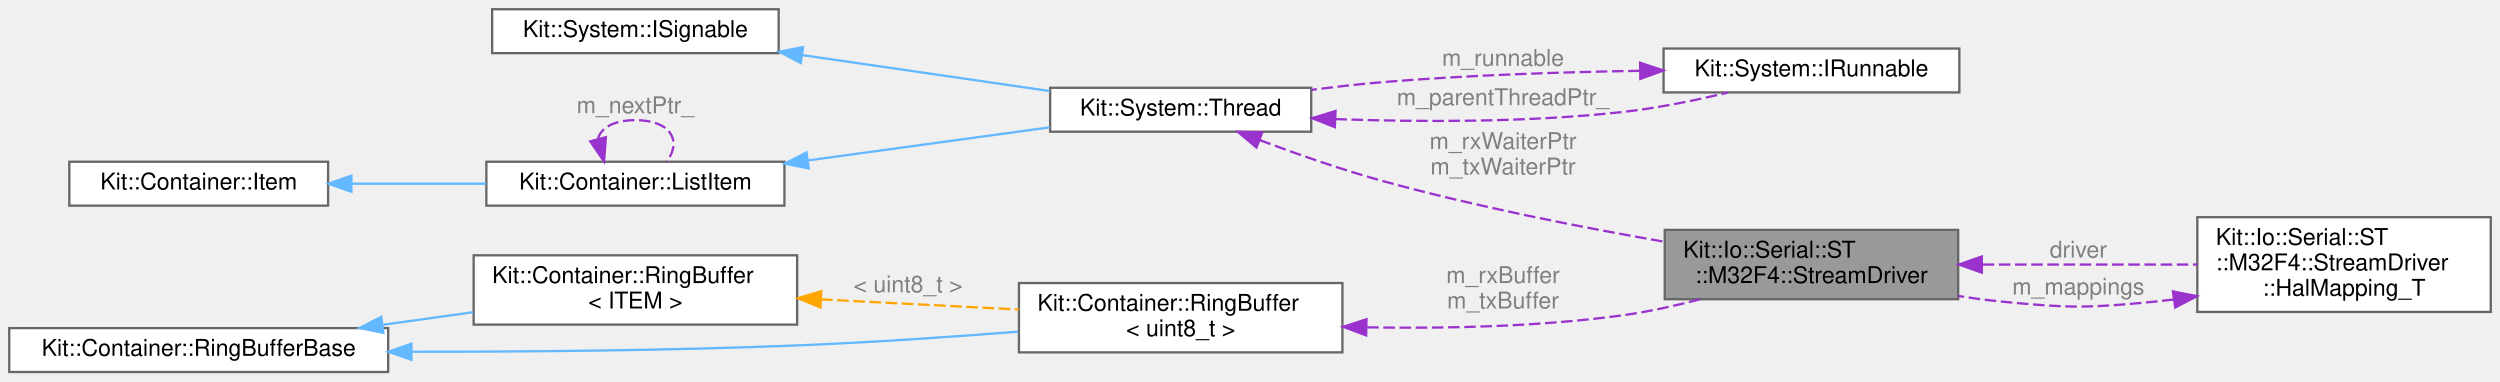
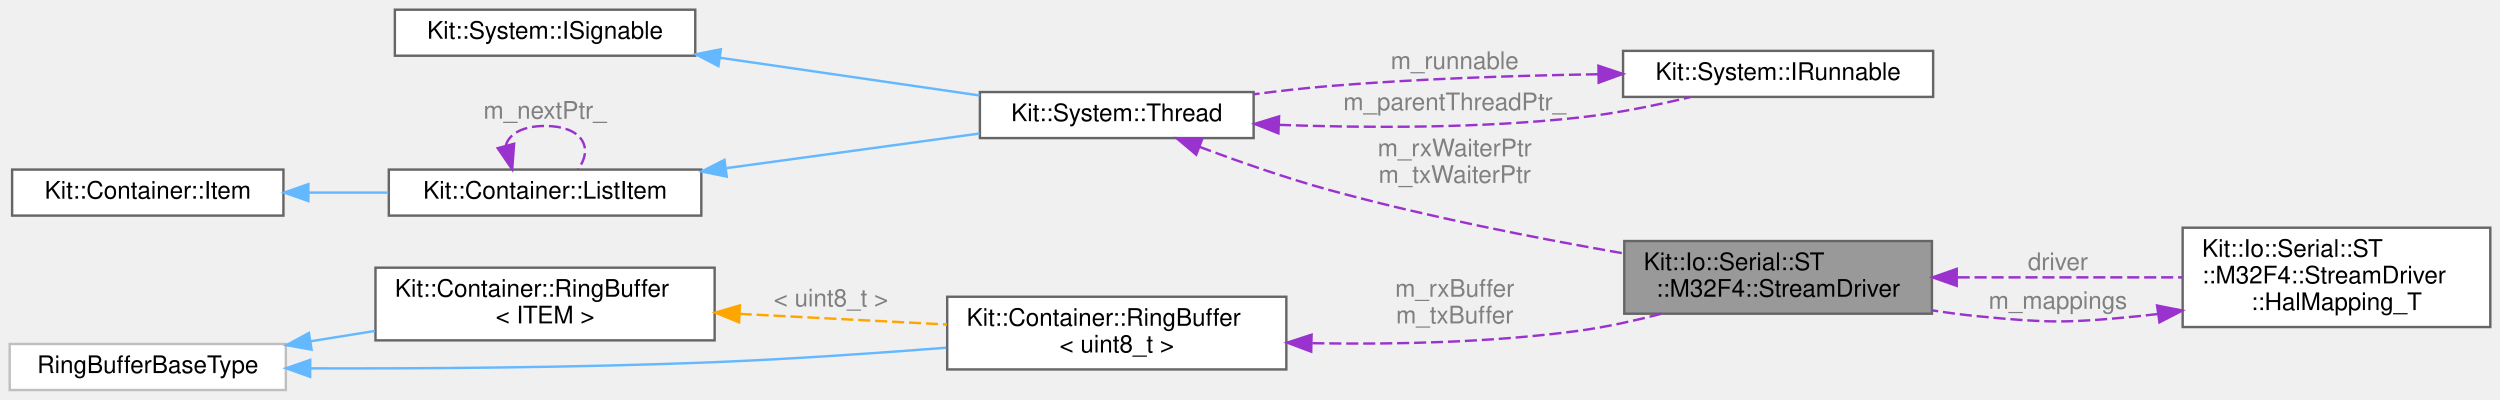
- <svg xmlns="http://www.w3.org/2000/svg" xmlns:xlink="http://www.w3.org/1999/xlink" width="1082pt" height="165pt" viewBox="0.00 0.00 1082.00 165.00">
+ <svg xmlns="http://www.w3.org/2000/svg" xmlns:xlink="http://www.w3.org/1999/xlink" width="1032pt" height="165pt" viewBox="0.00 0.00 1032.00 165.00">
  <g id="graph0" class="graph" transform="scale(1 1) rotate(0) translate(4 161)">
    <g id="Node000001" class="node">
      <g id="a_Node000001">
        <a xlink:title="This concrete class implements a non-busy-wait blocking Transmit/Receive Stream UART driver with a SO...">
-           <polygon fill="#999999" stroke="#666666" points="843.5,-61.5 716.5,-61.5 716.5,-31.5 843.5,-31.5 843.5,-61.5" />
-           <text text-anchor="start" x="724.5" y="-49.5" font-family="Helvetica,sans-Serif" font-size="10.00">Kit::Io::Serial::ST</text>
-           <text text-anchor="middle" x="780" y="-38.5" font-family="Helvetica,sans-Serif" font-size="10.00">::M32F4::StreamDriver</text>
+           <polygon fill="#999999" stroke="#666666" points="793.5,-61.5 666.5,-61.5 666.5,-31.5 793.5,-31.5 793.5,-61.5" />
+           <text text-anchor="start" x="674.5" y="-49.5" font-family="Helvetica,sans-Serif" font-size="10.00">Kit::Io::Serial::ST</text>
+           <text text-anchor="middle" x="730" y="-38.5" font-family="Helvetica,sans-Serif" font-size="10.00">::M32F4::StreamDriver</text>
        </a>
      </g>
    </g>
    <g id="Node000010" class="node">
      <g id="a_Node000010">
        <a xlink:href="class_kit_1_1_io_1_1_serial_1_1_s_t_1_1_m32_f4_1_1_stream_driver.html#struct_kit_1_1_io_1_1_serial_1_1_s_t_1_1_m32_f4_1_1_stream_driver_1_1_hal_mapping___t" target="_top" xlink:title="Used to map a HAL UART Handle to an instance of this class.">
-           <polygon fill="white" stroke="#666666" points="1074,-67 947,-67 947,-26 1074,-26 1074,-67" />
-           <text text-anchor="start" x="955" y="-55" font-family="Helvetica,sans-Serif" font-size="10.00">Kit::Io::Serial::ST</text>
-           <text text-anchor="start" x="955" y="-44" font-family="Helvetica,sans-Serif" font-size="10.00">::M32F4::StreamDriver</text>
-           <text text-anchor="middle" x="1010.5" y="-33" font-family="Helvetica,sans-Serif" font-size="10.00">::HalMapping_T</text>
+           <polygon fill="white" stroke="#666666" points="1024,-67 897,-67 897,-26 1024,-26 1024,-67" />
+           <text text-anchor="start" x="905" y="-55" font-family="Helvetica,sans-Serif" font-size="10.00">Kit::Io::Serial::ST</text>
+           <text text-anchor="start" x="905" y="-44" font-family="Helvetica,sans-Serif" font-size="10.00">::M32F4::StreamDriver</text>
+           <text text-anchor="middle" x="960.5" y="-33" font-family="Helvetica,sans-Serif" font-size="10.00">::HalMapping_T</text>
        </a>
      </g>
    </g>
    <g id="edge13_Node000010_Node000001" class="edge">
      <g id="a_edge13_Node000010_Node000001">
        <a xlink:title=" ">
-           <path fill="none" stroke="#9a32cd" stroke-dasharray="5,2" d="M854.11,-46.5C883.99,-46.5 918.2,-46.5 946.9,-46.5" />
-           <polygon fill="#9a32cd" stroke="#9a32cd" points="853.74,-43 843.74,-46.5 853.74,-50 853.74,-43" />
-         </a>
-       </g>
-       <text text-anchor="middle" x="895.5" y="-49.5" font-family="Helvetica,sans-Serif" font-size="10.00" fill="grey"> driver</text>
+           <path fill="none" stroke="#9a32cd" stroke-dasharray="5,2" d="M804.11,-46.5C833.99,-46.5 868.2,-46.5 896.9,-46.5" />
+           <polygon fill="#9a32cd" stroke="#9a32cd" points="803.74,-43 793.74,-46.5 803.74,-50 803.74,-43" />
+         </a>
+       </g>
+       <text text-anchor="middle" x="845.5" y="-49.5" font-family="Helvetica,sans-Serif" font-size="10.00" fill="grey"> driver</text>
    </g>
    <g id="Node000002" class="node">
      <g id="a_Node000002">
        <a xlink:href="class_kit_1_1_system_1_1_thread.html" target="_top" xlink:title="This mostly abstract class defines the operations that can be performed on a thread.">
-           <polygon fill="white" stroke="#666666" points="563.5,-123 450.5,-123 450.5,-104 563.5,-104 563.5,-123" />
-           <text text-anchor="middle" x="507" y="-111" font-family="Helvetica,sans-Serif" font-size="10.00">Kit::System::Thread</text>
+           <polygon fill="white" stroke="#666666" points="513.5,-123 400.5,-123 400.5,-104 513.5,-104 513.5,-123" />
+           <text text-anchor="middle" x="457" y="-111" font-family="Helvetica,sans-Serif" font-size="10.00">Kit::System::Thread</text>
        </a>
      </g>
    </g>
    <g id="edge1_Node000001_Node000002" class="edge">
      <g id="a_edge1_Node000001_Node000002">
        <a xlink:title=" ">
-           <path fill="none" stroke="#9a32cd" stroke-dasharray="5,2" d="M541.19,-100.36C557.26,-94.34 576.94,-87.45 595,-82.5 634.87,-71.56 680.46,-62.62 716.29,-56.38" />
-           <polygon fill="#9a32cd" stroke="#9a32cd" points="539.8,-97.15 531.7,-103.97 542.29,-103.69 539.8,-97.15" />
-         </a>
-       </g>
-       <text text-anchor="middle" x="646.5" y="-96.5" font-family="Helvetica,sans-Serif" font-size="10.00" fill="grey"> m_rxWaiterPtr</text>
-       <text text-anchor="middle" x="646.5" y="-85.5" font-family="Helvetica,sans-Serif" font-size="10.00" fill="grey">m_txWaiterPtr</text>
+           <path fill="none" stroke="#9a32cd" stroke-dasharray="5,2" d="M491.19,-100.36C507.26,-94.34 526.94,-87.45 545,-82.5 584.87,-71.56 630.46,-62.62 666.29,-56.38" />
+           <polygon fill="#9a32cd" stroke="#9a32cd" points="489.8,-97.15 481.7,-103.97 492.29,-103.69 489.8,-97.15" />
+         </a>
+       </g>
+       <text text-anchor="middle" x="596.5" y="-96.5" font-family="Helvetica,sans-Serif" font-size="10.00" fill="grey"> m_rxWaiterPtr</text>
+       <text text-anchor="middle" x="596.5" y="-85.5" font-family="Helvetica,sans-Serif" font-size="10.00" fill="grey">m_txWaiterPtr</text>
    </g>
    <g id="Node000006" class="node">
      <g id="a_Node000006">
        <a xlink:href="class_kit_1_1_system_1_1_i_runnable.html" target="_top" xlink:title="This mostly an abstract class defines the interface for an object that is &quot;executed&quot; when a Thread ob...">
-           <polygon fill="white" stroke="#666666" points="844,-140 716,-140 716,-121 844,-121 844,-140" />
-           <text text-anchor="middle" x="780" y="-128" font-family="Helvetica,sans-Serif" font-size="10.00">Kit::System::IRunnable</text>
+           <polygon fill="white" stroke="#666666" points="794,-140 666,-140 666,-121 794,-121 794,-140" />
+           <text text-anchor="middle" x="730" y="-128" font-family="Helvetica,sans-Serif" font-size="10.00">Kit::System::IRunnable</text>
        </a>
      </g>
    </g>
    <g id="edge7_Node000006_Node000002" class="edge">
      <g id="a_edge7_Node000006_Node000002">
        <a xlink:title=" ">
-           <path fill="none" stroke="#9a32cd" stroke-dasharray="5,2" d="M573.94,-109.46C610.59,-108.13 656.94,-107.99 698,-112.5 713.18,-114.17 729.67,-117.54 743.79,-120.92" />
-           <polygon fill="#9a32cd" stroke="#9a32cd" points="573.73,-105.96 563.88,-109.86 574.01,-112.96 573.73,-105.96" />
-         </a>
-       </g>
-       <text text-anchor="middle" x="646.5" y="-115.5" font-family="Helvetica,sans-Serif" font-size="10.00" fill="grey"> m_parentThreadPtr_</text>
+           <path fill="none" stroke="#9a32cd" stroke-dasharray="5,2" d="M523.94,-109.46C560.59,-108.13 606.94,-107.99 648,-112.5 663.18,-114.17 679.67,-117.54 693.79,-120.92" />
+           <polygon fill="#9a32cd" stroke="#9a32cd" points="523.73,-105.96 513.88,-109.86 524.01,-112.96 523.73,-105.96" />
+         </a>
+       </g>
+       <text text-anchor="middle" x="596.5" y="-115.5" font-family="Helvetica,sans-Serif" font-size="10.00" fill="grey"> m_parentThreadPtr_</text>
    </g>
    <g id="Node000003" class="node">
      <g id="a_Node000003">
        <a xlink:href="class_kit_1_1_system_1_1_i_signable.html" target="_top" xlink:title="This abstract class defines the interface by which a client can cause an object that is waiting-on-a-...">
-           <polygon fill="white" stroke="#666666" points="333,-157 209,-157 209,-138 333,-138 333,-157" />
-           <text text-anchor="middle" x="271" y="-145" font-family="Helvetica,sans-Serif" font-size="10.00">Kit::System::ISignable</text>
+           <polygon fill="white" stroke="#666666" points="283,-157 159,-157 159,-138 283,-138 283,-157" />
+           <text text-anchor="middle" x="221" y="-145" font-family="Helvetica,sans-Serif" font-size="10.00">Kit::System::ISignable</text>
        </a>
      </g>
    </g>
    <g id="edge2_Node000002_Node000003" class="edge">
      <g id="a_edge2_Node000002_Node000003">
        <a xlink:title=" ">
-           <path fill="none" stroke="#63b8ff" d="M343.17,-137.16C377.59,-132.16 418.29,-126.24 450.39,-121.58" />
-           <polygon fill="#63b8ff" stroke="#63b8ff" points="342.57,-133.71 333.18,-138.61 343.57,-140.64 342.57,-133.71" />
+           <path fill="none" stroke="#63b8ff" d="M293.17,-137.16C327.59,-132.16 368.29,-126.24 400.39,-121.58" />
+           <polygon fill="#63b8ff" stroke="#63b8ff" points="292.57,-133.71 283.18,-138.61 293.57,-140.64 292.57,-133.71" />
        </a>
      </g>
    </g>
    <g id="Node000004" class="node">
      <g id="a_Node000004">
        <a xlink:href="class_kit_1_1_container_1_1_list_item.html" target="_top" xlink:title="This class is used by the Container classes to implement a various types of linked lists containers.">
-           <polygon fill="white" stroke="#666666" points="335.5,-91 206.5,-91 206.5,-72 335.5,-72 335.5,-91" />
-           <text text-anchor="middle" x="271" y="-79" font-family="Helvetica,sans-Serif" font-size="10.00">Kit::Container::ListItem</text>
+           <polygon fill="white" stroke="#666666" points="285.5,-91 156.5,-91 156.5,-72 285.5,-72 285.5,-91" />
+           <text text-anchor="middle" x="221" y="-79" font-family="Helvetica,sans-Serif" font-size="10.00">Kit::Container::ListItem</text>
        </a>
      </g>
    </g>
    <g id="edge3_Node000002_Node000004" class="edge">
      <g id="a_edge3_Node000002_Node000004">
        <a xlink:title=" ">
-           <path fill="none" stroke="#63b8ff" d="M345.93,-91.61C379.73,-96.23 419.11,-101.62 450.35,-105.89" />
-           <polygon fill="#63b8ff" stroke="#63b8ff" points="346.01,-88.09 335.63,-90.2 345.07,-95.02 346.01,-88.09" />
+           <path fill="none" stroke="#63b8ff" d="M295.93,-91.61C329.73,-96.23 369.11,-101.62 400.35,-105.89" />
+           <polygon fill="#63b8ff" stroke="#63b8ff" points="296.01,-88.09 285.63,-90.2 295.07,-95.02 296.01,-88.09" />
        </a>
      </g>
    </g>
    <g id="edge5_Node000004_Node000004" class="edge">
      <g id="a_edge5_Node000004_Node000004">
        <a xlink:title=" ">
-           <path fill="none" stroke="#9a32cd" stroke-dasharray="5,2" d="M254.79,-100.91C256.07,-105.56 261.47,-109 271,-109 286.64,-109 291.16,-99.73 284.56,-91.08" />
-           <polygon fill="#9a32cd" stroke="#9a32cd" points="258.22,-101.65 257.44,-91.08 251.46,-99.83 258.22,-101.65" />
-         </a>
-       </g>
-       <text text-anchor="middle" x="271" y="-112" font-family="Helvetica,sans-Serif" font-size="10.00" fill="grey"> m_nextPtr_</text>
+           <path fill="none" stroke="#9a32cd" stroke-dasharray="5,2" d="M204.79,-100.91C206.07,-105.56 211.47,-109 221,-109 236.64,-109 241.16,-99.73 234.56,-91.08" />
+           <polygon fill="#9a32cd" stroke="#9a32cd" points="208.22,-101.65 207.44,-91.08 201.46,-99.83 208.22,-101.65" />
+         </a>
+       </g>
+       <text text-anchor="middle" x="221" y="-112" font-family="Helvetica,sans-Serif" font-size="10.00" fill="grey"> m_nextPtr_</text>
    </g>
    <g id="Node000005" class="node">
      <g id="a_Node000005">
        <a xlink:href="class_kit_1_1_container_1_1_item.html" target="_top" xlink:title="This class is used by the Intrusive Container classes to enforce the semantic and item/element can be...">
-           <polygon fill="white" stroke="#666666" points="138,-91 26,-91 26,-72 138,-72 138,-91" />
-           <text text-anchor="middle" x="82" y="-79" font-family="Helvetica,sans-Serif" font-size="10.00">Kit::Container::Item</text>
+           <polygon fill="white" stroke="#666666" points="113,-91 1,-91 1,-72 113,-72 113,-91" />
+           <text text-anchor="middle" x="57" y="-79" font-family="Helvetica,sans-Serif" font-size="10.00">Kit::Container::Item</text>
        </a>
      </g>
    </g>
    <g id="edge4_Node000004_Node000005" class="edge">
      <g id="a_edge4_Node000004_Node000005">
        <a xlink:title=" ">
-           <path fill="none" stroke="#63b8ff" d="M148.1,-81.5C167,-81.5 187.61,-81.5 206.42,-81.5" />
-           <polygon fill="#63b8ff" stroke="#63b8ff" points="148.09,-78 138.09,-81.5 148.09,-85 148.09,-78" />
+           <path fill="none" stroke="#63b8ff" d="M123.52,-81.5C134.34,-81.5 145.54,-81.5 156.31,-81.5" />
+           <polygon fill="#63b8ff" stroke="#63b8ff" points="123.3,-78 113.3,-81.5 123.3,-85 123.3,-78" />
        </a>
      </g>
    </g>
    <g id="edge6_Node000002_Node000006" class="edge">
      <g id="a_edge6_Node000002_Node000006">
        <a xlink:title=" ">
-           <path fill="none" stroke="#9a32cd" stroke-dasharray="5,2" d="M705.65,-130.35C671.9,-129.81 631.37,-128.49 595,-125.5 584.82,-124.66 574.01,-123.44 563.59,-122.09" />
-           <polygon fill="#9a32cd" stroke="#9a32cd" points="705.84,-133.86 715.89,-130.5 705.94,-126.86 705.84,-133.86" />
-         </a>
-       </g>
-       <text text-anchor="middle" x="646.5" y="-132.5" font-family="Helvetica,sans-Serif" font-size="10.00" fill="grey"> m_runnable</text>
+           <path fill="none" stroke="#9a32cd" stroke-dasharray="5,2" d="M655.65,-130.35C621.9,-129.81 581.37,-128.49 545,-125.5 534.82,-124.66 524.01,-123.44 513.59,-122.09" />
+           <polygon fill="#9a32cd" stroke="#9a32cd" points="655.84,-133.86 665.89,-130.5 655.94,-126.86 655.84,-133.86" />
+         </a>
+       </g>
+       <text text-anchor="middle" x="596.5" y="-132.5" font-family="Helvetica,sans-Serif" font-size="10.00" fill="grey"> m_runnable</text>
    </g>
    <g id="Node000007" class="node">
      <g id="a_Node000007">
        <a xlink:href="class_kit_1_1_container_1_1_ring_buffer.html" target="_top" xlink:title=" ">
-           <polygon fill="white" stroke="#666666" points="577,-38.5 437,-38.5 437,-8.5 577,-8.5 577,-38.5" />
-           <text text-anchor="start" x="445" y="-26.5" font-family="Helvetica,sans-Serif" font-size="10.00">Kit::Container::RingBuffer</text>
-           <text text-anchor="middle" x="507" y="-15.5" font-family="Helvetica,sans-Serif" font-size="10.00">&lt; uint8_t &gt;</text>
+           <polygon fill="white" stroke="#666666" points="527,-38.5 387,-38.5 387,-8.5 527,-8.5 527,-38.5" />
+           <text text-anchor="start" x="395" y="-26.5" font-family="Helvetica,sans-Serif" font-size="10.00">Kit::Container::RingBuffer</text>
+           <text text-anchor="middle" x="457" y="-15.5" font-family="Helvetica,sans-Serif" font-size="10.00">&lt; uint8_t &gt;</text>
        </a>
      </g>
    </g>
    <g id="edge8_Node000001_Node000007" class="edge">
      <g id="a_edge8_Node000001_Node000007">
        <a xlink:title=" ">
-           <path fill="none" stroke="#9a32cd" stroke-dasharray="5,2" d="M587.72,-19.33C621.83,-18.73 662.01,-19.6 698,-24.5 709.12,-26.01 720.88,-28.61 731.88,-31.49" />
-           <polygon fill="#9a32cd" stroke="#9a32cd" points="587.26,-15.84 577.34,-19.56 587.42,-22.84 587.26,-15.84" />
-         </a>
-       </g>
-       <text text-anchor="middle" x="646.5" y="-38.5" font-family="Helvetica,sans-Serif" font-size="10.00" fill="grey"> m_rxBuffer</text>
-       <text text-anchor="middle" x="646.5" y="-27.5" font-family="Helvetica,sans-Serif" font-size="10.00" fill="grey">m_txBuffer</text>
+           <path fill="none" stroke="#9a32cd" stroke-dasharray="5,2" d="M537.72,-19.33C571.83,-18.73 612.01,-19.6 648,-24.5 659.12,-26.01 670.88,-28.61 681.88,-31.49" />
+           <polygon fill="#9a32cd" stroke="#9a32cd" points="537.26,-15.84 527.34,-19.56 537.42,-22.84 537.26,-15.84" />
+         </a>
+       </g>
+       <text text-anchor="middle" x="596.5" y="-38.5" font-family="Helvetica,sans-Serif" font-size="10.00" fill="grey"> m_rxBuffer</text>
+       <text text-anchor="middle" x="596.5" y="-27.5" font-family="Helvetica,sans-Serif" font-size="10.00" fill="grey">m_txBuffer</text>
    </g>
    <g id="Node000008" class="node">
      <g id="a_Node000008">
-         <a xlink:href="class_kit_1_1_container_1_1_ring_buffer_base.html" target="_top" xlink:title="This 'implementation' class provide the base functionality for a ring buffer.">
-           <polygon fill="white" stroke="#666666" points="164,-19 0,-19 0,0 164,0 164,-19" />
-           <text text-anchor="middle" x="82" y="-7" font-family="Helvetica,sans-Serif" font-size="10.00">Kit::Container::RingBufferBase</text>
+         <a xlink:title=" ">
+           <polygon fill="white" stroke="#bfbfbf" points="114,-19 0,-19 0,0 114,0 114,-19" />
+           <text text-anchor="middle" x="57" y="-7" font-family="Helvetica,sans-Serif" font-size="10.00">RingBufferBaseType</text>
        </a>
      </g>
    </g>
    <g id="edge9_Node000007_Node000008" class="edge">
      <g id="a_edge9_Node000007_Node000008">
        <a xlink:title=" ">
-           <path fill="none" stroke="#63b8ff" d="M174.11,-8.77C223.51,-8.73 285.62,-9.27 341,-11.5 372.42,-12.76 407.15,-15.14 436.61,-17.45" />
-           <polygon fill="#63b8ff" stroke="#63b8ff" points="174.08,-5.27 164.08,-8.78 174.09,-12.27 174.08,-5.27" />
+           <path fill="none" stroke="#63b8ff" d="M124.32,-8.94C170.96,-8.82 234.82,-9.22 291,-11.5 322.42,-12.78 357.15,-15.16 386.61,-17.46" />
+           <polygon fill="#63b8ff" stroke="#63b8ff" points="124.04,-5.44 114.05,-8.98 124.06,-12.44 124.04,-5.44" />
        </a>
      </g>
    </g>
    <g id="Node000009" class="node">
      <g id="a_Node000009">
        <a xlink:href="class_kit_1_1_container_1_1_ring_buffer.html" target="_top" xlink:title="This template class implements a Ring Buffer.">
-           <polygon fill="white" stroke="#666666" points="341,-50.5 201,-50.5 201,-20.5 341,-20.5 341,-50.5" />
-           <text text-anchor="start" x="209" y="-38.5" font-family="Helvetica,sans-Serif" font-size="10.00">Kit::Container::RingBuffer</text>
-           <text text-anchor="middle" x="271" y="-27.5" font-family="Helvetica,sans-Serif" font-size="10.00">&lt; ITEM &gt;</text>
+           <polygon fill="white" stroke="#666666" points="291,-50.5 151,-50.5 151,-20.5 291,-20.5 291,-50.5" />
+           <text text-anchor="start" x="159" y="-38.5" font-family="Helvetica,sans-Serif" font-size="10.00">Kit::Container::RingBuffer</text>
+           <text text-anchor="middle" x="221" y="-27.5" font-family="Helvetica,sans-Serif" font-size="10.00">&lt; ITEM &gt;</text>
        </a>
      </g>
    </g>
    <g id="edge11_Node000009_Node000008" class="edge">
      <g id="a_edge11_Node000009_Node000008">
        <a xlink:title=" ">
-           <path fill="none" stroke="#63b8ff" d="M161.85,-20.46C174.8,-22.26 188.12,-24.12 200.81,-25.88" />
-           <polygon fill="#63b8ff" stroke="#63b8ff" points="161.96,-16.94 151.57,-19.03 160.99,-23.88 161.96,-16.94" />
+           <path fill="none" stroke="#63b8ff" d="M124.31,-20.14C133.03,-21.54 141.99,-22.98 150.76,-24.39" />
+           <polygon fill="#63b8ff" stroke="#63b8ff" points="124.63,-16.65 114.21,-18.52 123.52,-23.56 124.63,-16.65" />
        </a>
      </g>
    </g>
    <g id="edge10_Node000007_Node000009" class="edge">
      <g id="a_edge10_Node000007_Node000009">
        <a xlink:title=" ">
-           <path fill="none" stroke="orange" stroke-dasharray="5,2" d="M351.33,-31.43C379.11,-30.01 410.05,-28.42 436.92,-27.04" />
-           <polygon fill="orange" stroke="orange" points="351.07,-27.94 341.26,-31.95 351.42,-34.93 351.07,-27.94" />
-         </a>
-       </g>
-       <text text-anchor="middle" x="389" y="-34.5" font-family="Helvetica,sans-Serif" font-size="10.00" fill="grey"> &lt; uint8_t &gt;</text>
+           <path fill="none" stroke="orange" stroke-dasharray="5,2" d="M301.33,-31.43C329.11,-30.01 360.05,-28.42 386.92,-27.04" />
+           <polygon fill="orange" stroke="orange" points="301.07,-27.94 291.26,-31.95 301.42,-34.93 301.07,-27.94" />
+         </a>
+       </g>
+       <text text-anchor="middle" x="339" y="-34.5" font-family="Helvetica,sans-Serif" font-size="10.00" fill="grey"> &lt; uint8_t &gt;</text>
    </g>
    <g id="edge12_Node000001_Node000010" class="edge">
      <g id="a_edge12_Node000001_Node000010">
        <a xlink:title=" ">
-           <path fill="none" stroke="#9a32cd" stroke-dasharray="5,2" d="M936.73,-31.37C934.13,-31.04 931.54,-30.75 929,-30.5 899.37,-27.58 891.64,-27.6 862,-30.5 856.01,-31.09 849.8,-31.91 843.61,-32.88" />
-           <polygon fill="#9a32cd" stroke="#9a32cd" points="936.44,-34.87 946.84,-32.81 937.43,-27.94 936.44,-34.87" />
-         </a>
-       </g>
-       <text text-anchor="middle" x="895.5" y="-33.5" font-family="Helvetica,sans-Serif" font-size="10.00" fill="grey"> m_mappings</text>
+           <path fill="none" stroke="#9a32cd" stroke-dasharray="5,2" d="M886.73,-31.37C884.13,-31.04 881.54,-30.75 879,-30.5 849.37,-27.58 841.64,-27.6 812,-30.5 806.01,-31.09 799.8,-31.91 793.61,-32.88" />
+           <polygon fill="#9a32cd" stroke="#9a32cd" points="886.44,-34.87 896.84,-32.81 887.43,-27.94 886.44,-34.87" />
+         </a>
+       </g>
+       <text text-anchor="middle" x="845.5" y="-33.5" font-family="Helvetica,sans-Serif" font-size="10.00" fill="grey"> m_mappings</text>
    </g>
  </g>
</svg>
